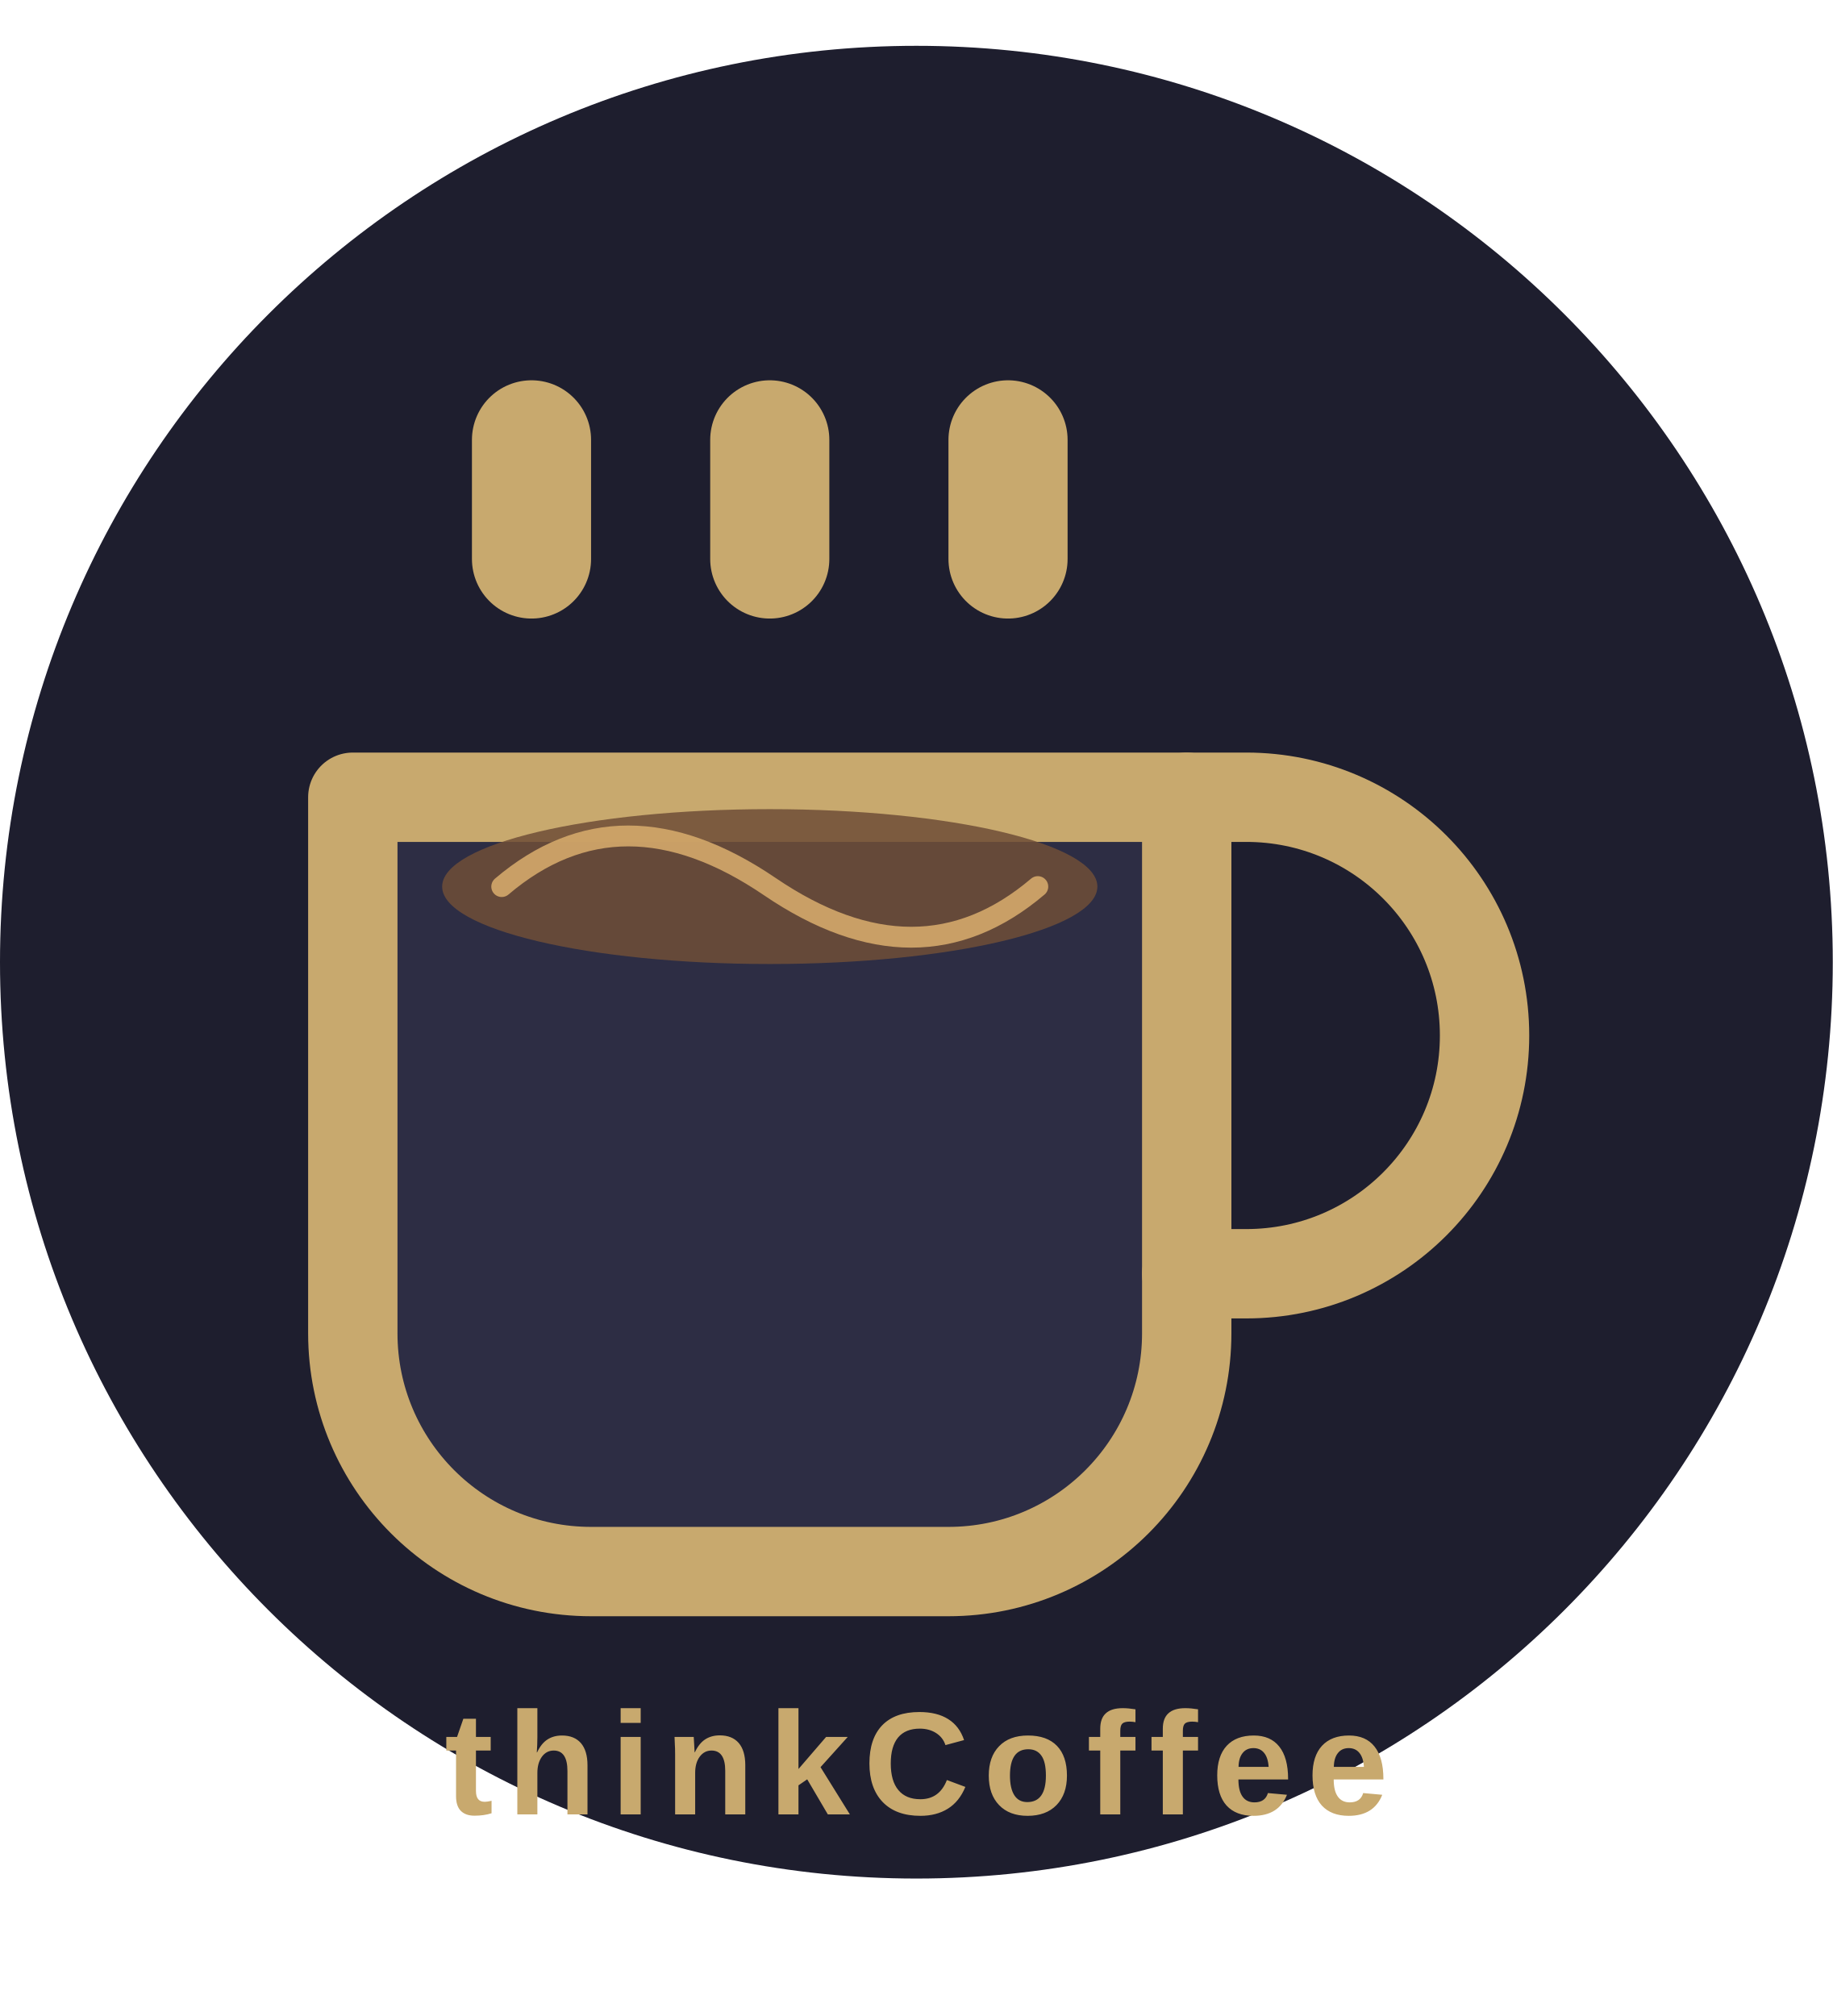
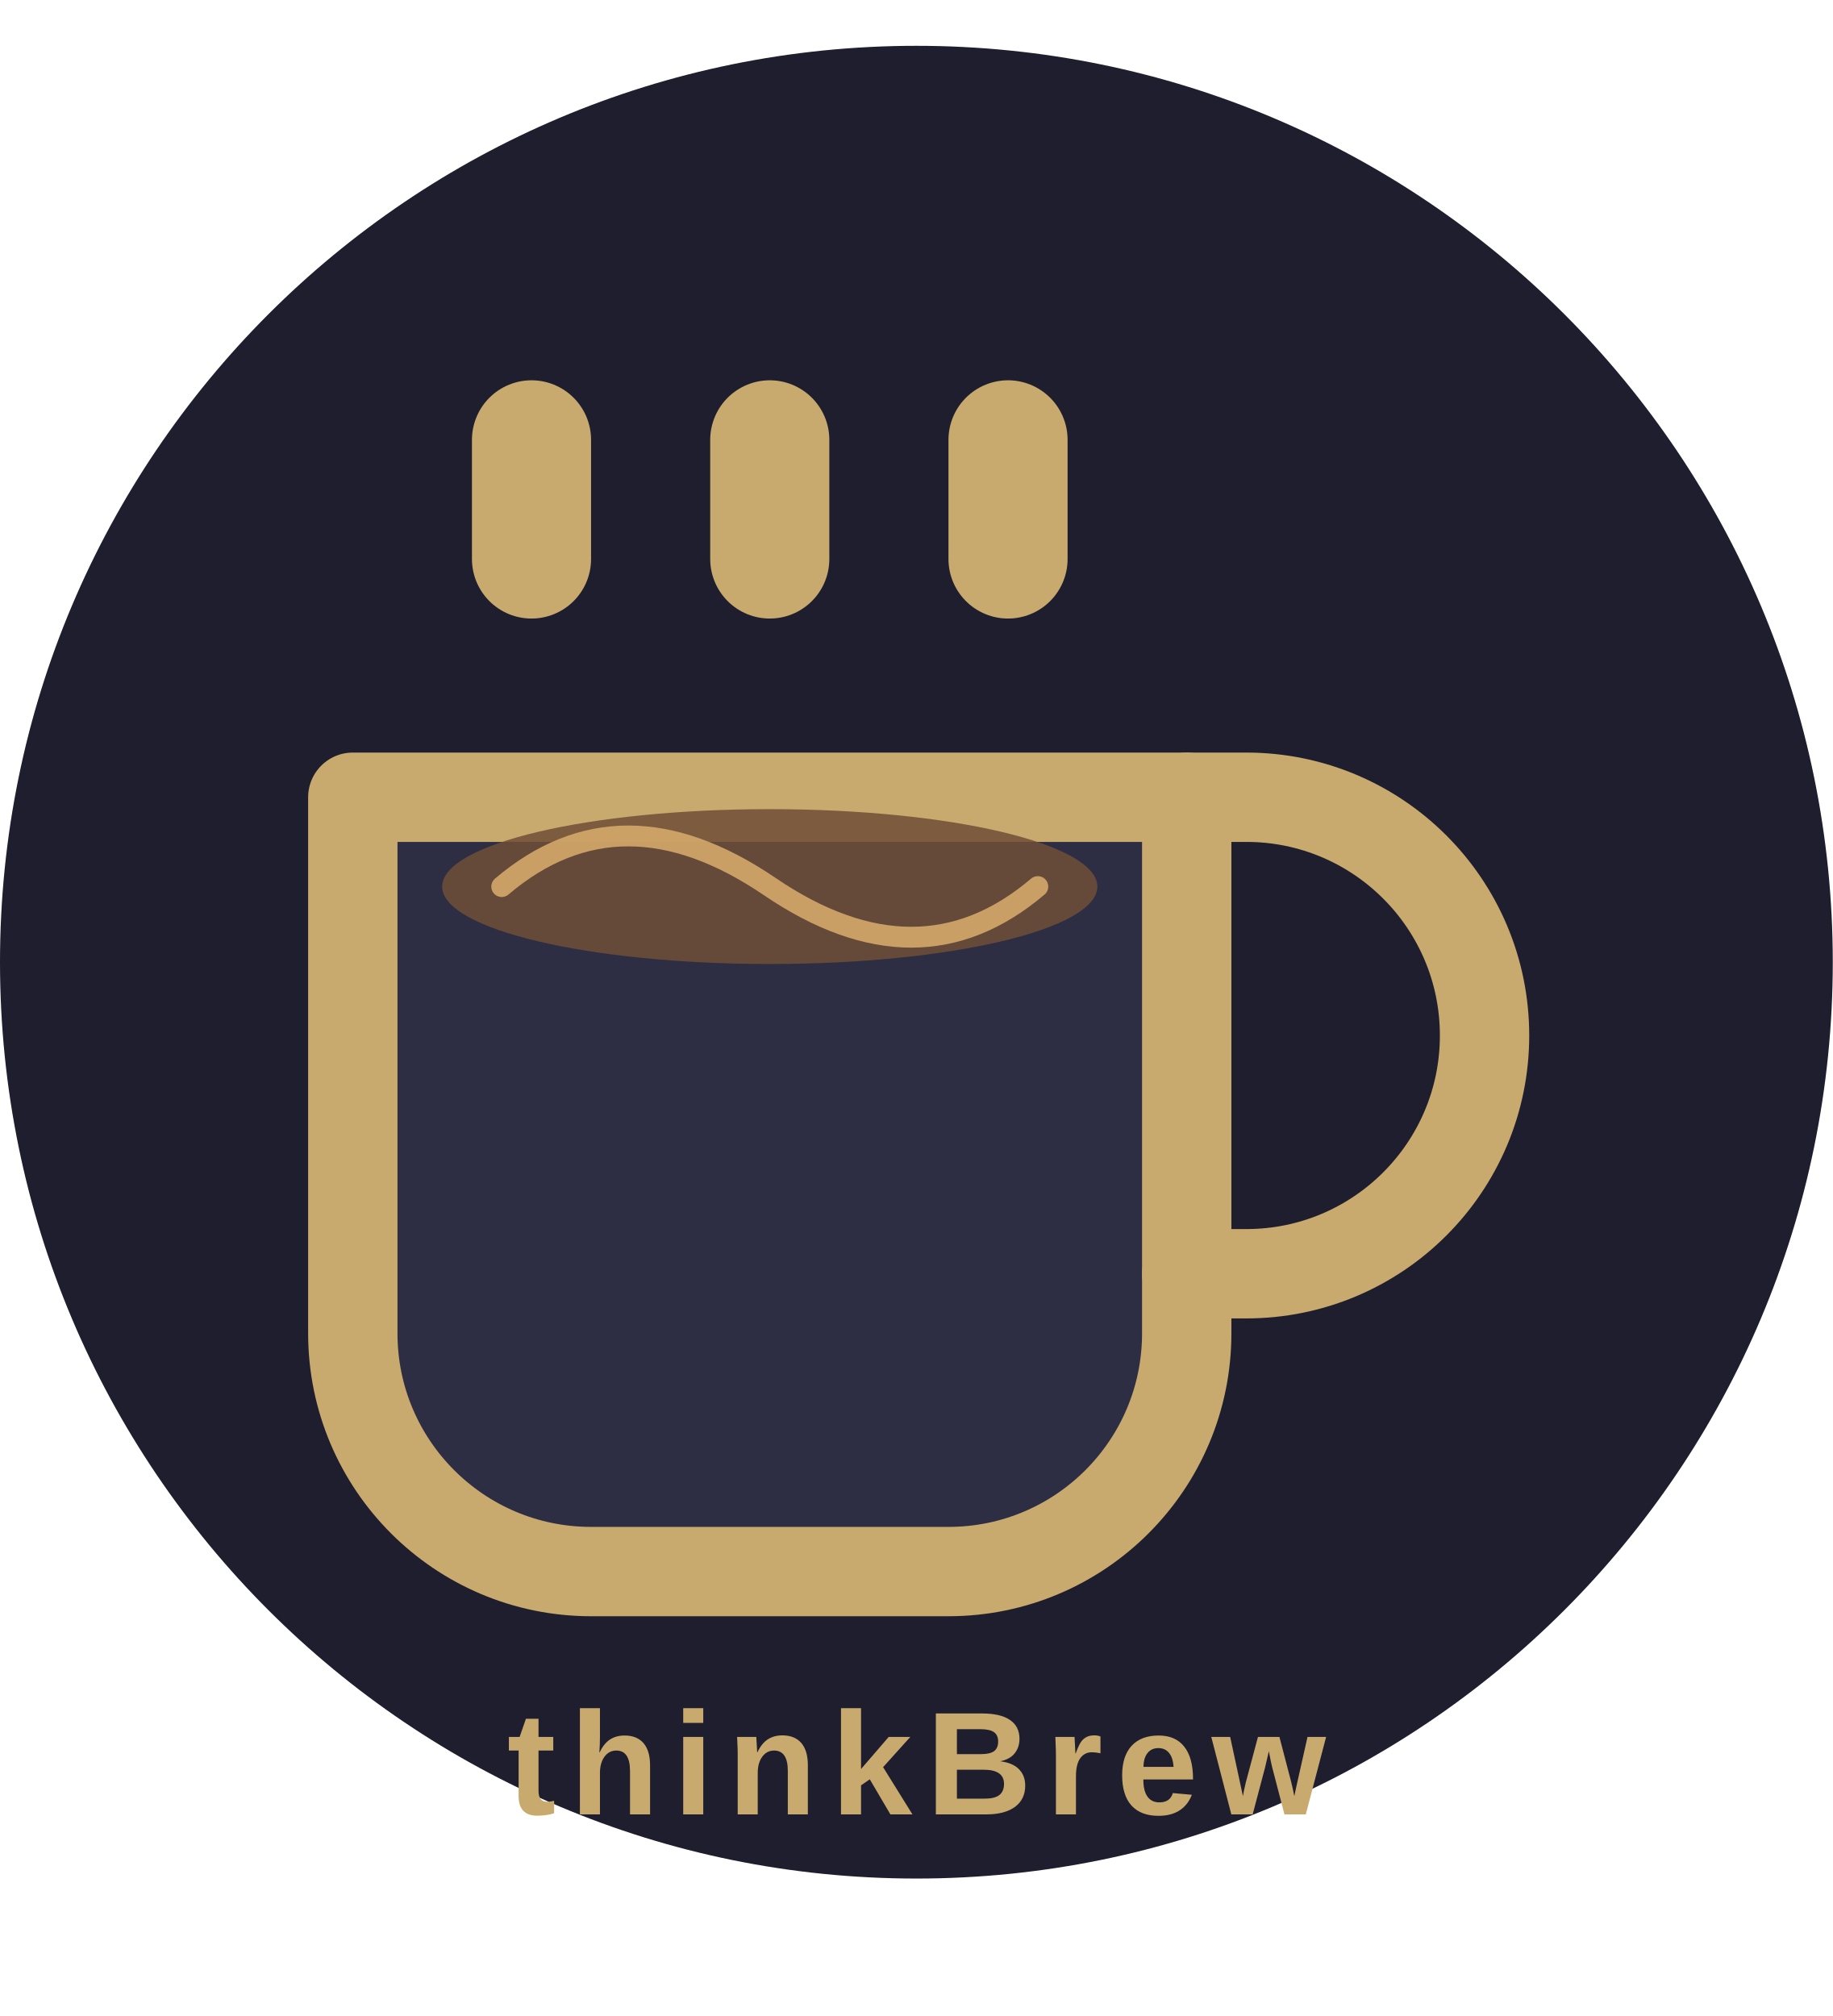
<svg xmlns="http://www.w3.org/2000/svg" viewBox="0 0 200 220" fill="none">
  <circle cx="100" cy="105" r="100" fill="#1E1E2E" />
  <g transform="translate(19,35) scale(6.5)">
    <line x1="6" y1="2" x2="6" y2="4" stroke="#C8A96E" stroke-width="2" stroke-linecap="round" />
    <line x1="10" y1="2" x2="10" y2="4" stroke="#C8A96E" stroke-width="2" stroke-linecap="round" />
    <line x1="14" y1="2" x2="14" y2="4" stroke="#C8A96E" stroke-width="2" stroke-linecap="round" />
    <path d="M3 8h14v9a4 4 0 0 1-4 4H7a4 4 0 0 1-4-4Z" fill="#2D2D44" stroke="#C8A96E" stroke-width="1.5" stroke-linecap="round" stroke-linejoin="round" />
    <path d="M17 8h1a4 4 0 1 1 0 8h-1" fill="none" stroke="#C8A96E" stroke-width="1.5" stroke-linecap="round" stroke-linejoin="round" />
    <ellipse cx="10" cy="9.5" rx="5.5" ry="1.3" fill="#6F4E37" opacity="0.85" />
    <path d="M5.5 9.5 Q7.5 7.8 10 9.5 Q12.5 11.2 14.5 9.5" stroke="#D4A96A" stroke-width="0.35" stroke-linecap="round" fill="none" opacity="0.9" />
  </g>
-   <text x="100" y="198" font-family="'Segoe UI', Arial, sans-serif" font-size="16" font-weight="700" fill="#C8A96E" text-anchor="middle" letter-spacing="1.5">thinkCoffee</text>
+   <text x="100" y="198" font-family="'Segoe UI', Arial, sans-serif" font-size="16" font-weight="700" fill="#C8A96E" text-anchor="middle" letter-spacing="1.5">thinkBrew</text>
</svg>
